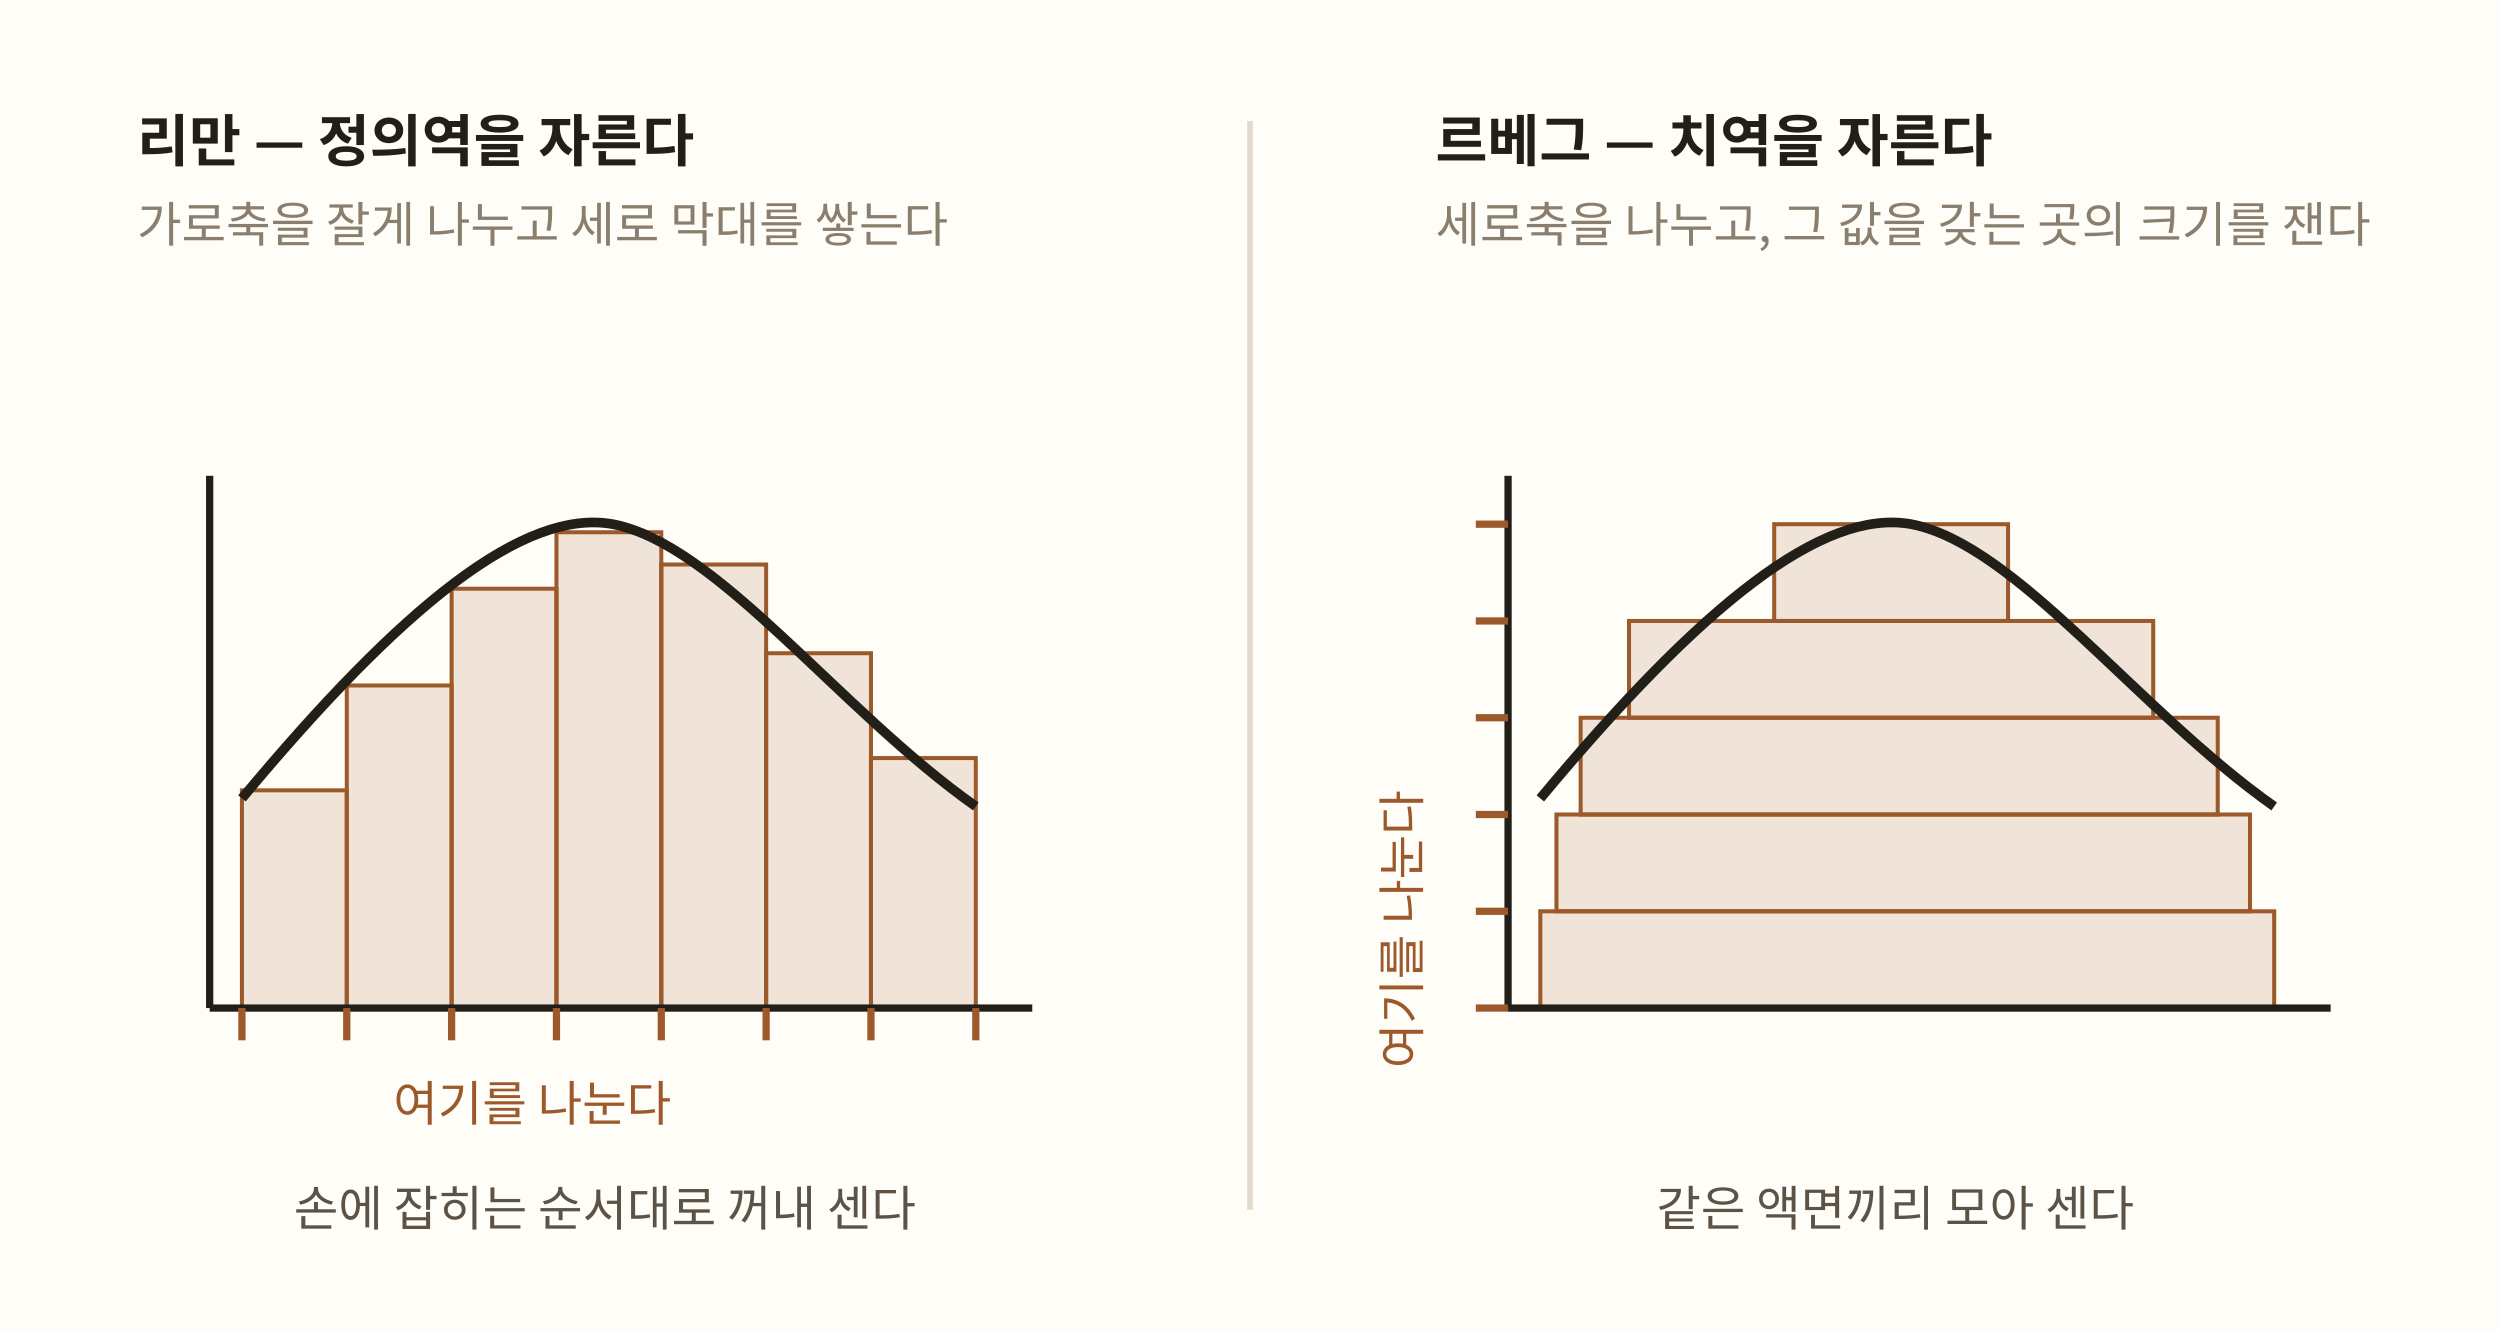
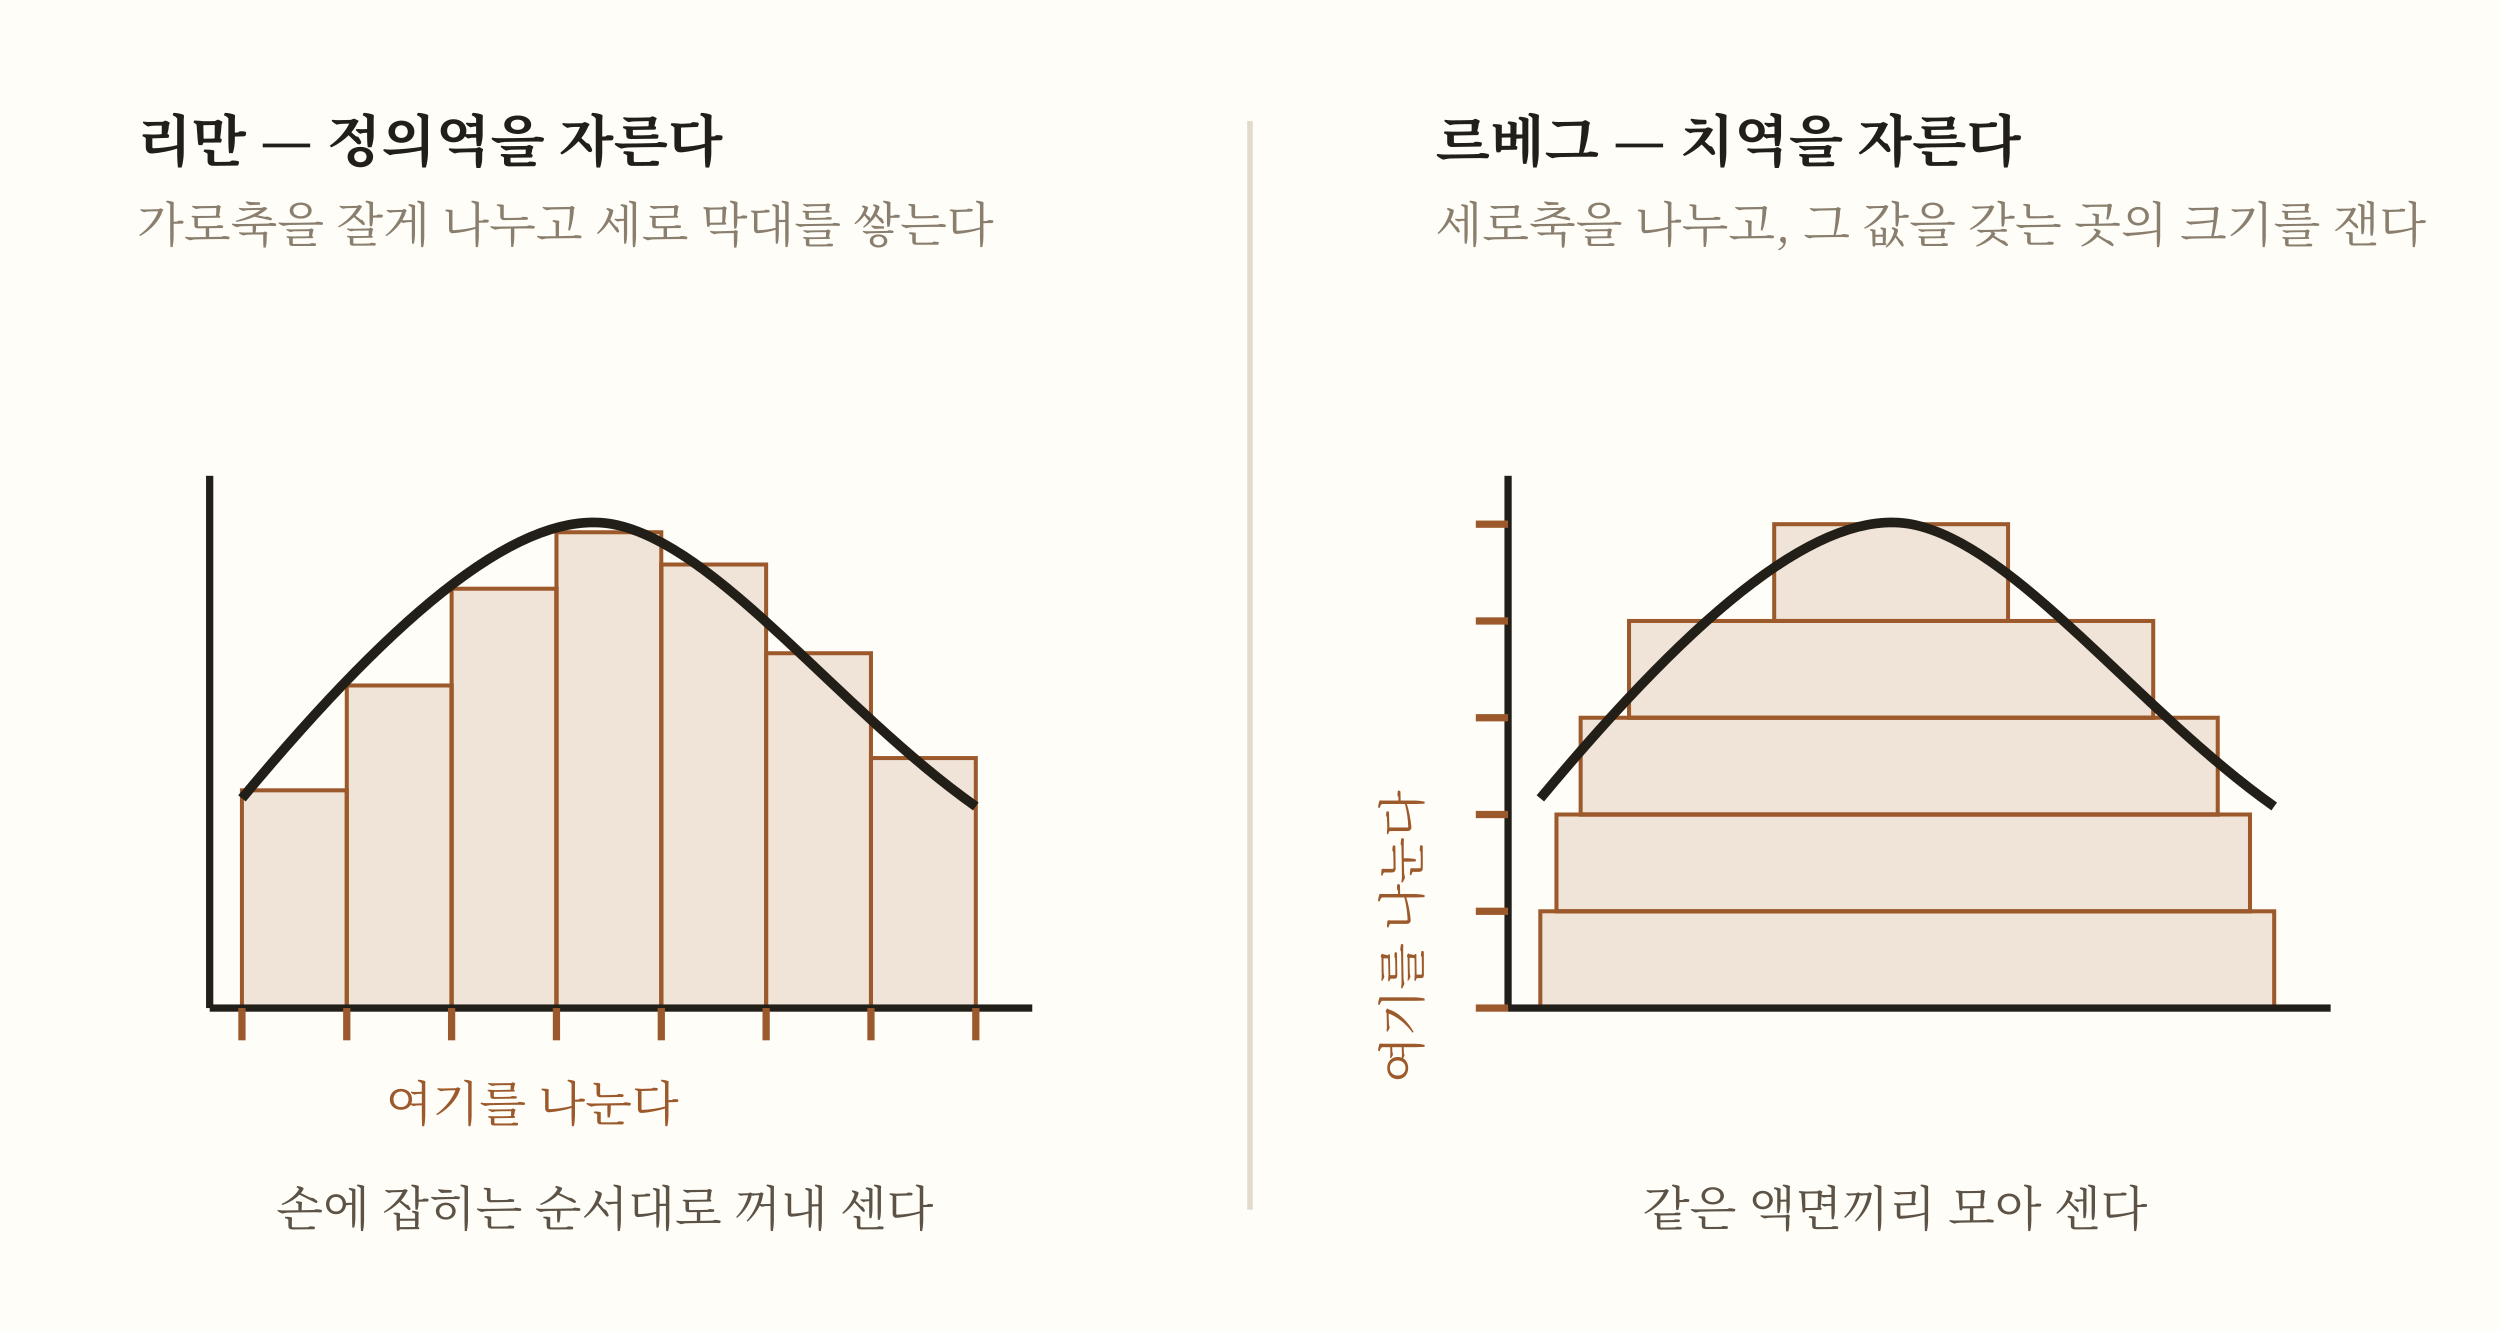
<svg xmlns="http://www.w3.org/2000/svg" viewBox="0 0 620 330" role="img" aria-label="같은 함수를 리만은 정의역으로, 르베그는 치역으로 자른다">
  <style>text{font-variant-numeric:lining-nums;font-feature-settings:"lnum" 1;}</style>
  <rect width="620" height="330" fill="#FFFDF7" />
-   <text x="34" y="40" font-family="Pretendard, 'Malgun Gothic', 'Noto Sans KR', 'Noto Sans CJK KR', NanumGothic, 'Apple SD Gothic Neo', sans-serif" font-size="14" font-weight="600" fill="#221E18">리만 — 정의역을 자른다</text>
-   <text x="34" y="60" font-family="Pretendard, 'Malgun Gothic', 'Noto Sans KR', 'Noto Sans CJK KR', NanumGothic, 'Apple SD Gothic Neo', sans-serif" font-size="12" fill="#8A7F6E">가로축을 잘게 나누고 세로 막대를 쌓는다</text>
+   <text x="34" y="40" font-family="EB Garamond, Georgia, 'Noto Serif KR', 'Noto Serif CJK KR', NanumMyeongjo, Batang, AppleMyungjo, serif" font-size="14" font-weight="600" fill="#221E18">리만 — 정의역을 자른다</text>
+   <text x="34" y="60" font-family="EB Garamond, Georgia, 'Noto Serif KR', 'Noto Serif CJK KR', NanumMyeongjo, Batang, AppleMyungjo, serif" font-size="12" fill="#8A7F6E">가로축을 잘게 나누고 세로 막대를 쌓는다</text>
  <g fill="#9C5A2C" fill-opacity="0.16" stroke="#9C5A2C" stroke-width="1">
    <rect x="60" y="196" width="26" height="54" />
    <rect x="86" y="170" width="26" height="80" />
    <rect x="112" y="146" width="26" height="104" />
    <rect x="138" y="132" width="26" height="118" />
    <rect x="164" y="140" width="26" height="110" />
    <rect x="190" y="162" width="26" height="88" />
    <rect x="216" y="188" width="26" height="62" />
  </g>
  <path d="M60 198 C 100 150, 130 126, 152 130 C 178 135, 208 176, 242 200" fill="none" stroke="#221E18" stroke-width="2.4" />
  <line x1="52" y1="250" x2="256" y2="250" stroke="#221E18" stroke-width="1.8" />
  <line x1="52" y1="250" x2="52" y2="118" stroke="#221E18" stroke-width="1.8" />
  <g stroke="#9C5A2C" stroke-width="1.8">
    <line x1="60" y1="250" x2="60" y2="258" />
    <line x1="86" y1="250" x2="86" y2="258" />
    <line x1="112" y1="250" x2="112" y2="258" />
    <line x1="138" y1="250" x2="138" y2="258" />
    <line x1="164" y1="250" x2="164" y2="258" />
    <line x1="190" y1="250" x2="190" y2="258" />
    <line x1="216" y1="250" x2="216" y2="258" />
    <line x1="242" y1="250" x2="242" y2="258" />
  </g>
-   <text x="132" y="278" text-anchor="middle" font-family="Pretendard, 'Malgun Gothic', 'Noto Sans KR', 'Noto Sans CJK KR', NanumGothic, 'Apple SD Gothic Neo', sans-serif" font-size="12" fill="#9C5A2C">여기를 나눈다</text>
-   <text x="150" y="304" text-anchor="middle" font-family="Pretendard, 'Malgun Gothic', 'Noto Sans KR', 'Noto Sans CJK KR', NanumGothic, 'Apple SD Gothic Neo', sans-serif" font-size="12" fill="#5C5346">손에 잡히는 순서대로 꺼내 센다</text>
+   <text x="132" y="278" text-anchor="middle" font-family="EB Garamond, Georgia, 'Noto Serif KR', 'Noto Serif CJK KR', NanumMyeongjo, Batang, AppleMyungjo, serif" font-size="12" fill="#9C5A2C">여기를 나눈다</text>
+   <text x="150" y="304" text-anchor="middle" font-family="EB Garamond, Georgia, 'Noto Serif KR', 'Noto Serif CJK KR', NanumMyeongjo, Batang, AppleMyungjo, serif" font-size="12" fill="#5C5346">손에 잡히는 순서대로 꺼내 센다</text>
  <line x1="310" y1="30" x2="310" y2="300" stroke="#E2DACB" stroke-width="1.4" />
-   <text x="356" y="40" font-family="Pretendard, 'Malgun Gothic', 'Noto Sans KR', 'Noto Sans CJK KR', NanumGothic, 'Apple SD Gothic Neo', sans-serif" font-size="14" font-weight="600" fill="#221E18">르베그 — 치역을 자른다</text>
-   <text x="356" y="60" font-family="Pretendard, 'Malgun Gothic', 'Noto Sans KR', 'Noto Sans CJK KR', NanumGothic, 'Apple SD Gothic Neo', sans-serif" font-size="12" fill="#8A7F6E">세로축을 나누고, 그 값을 갖는 곳의 크기를 잰다</text>
+   <text x="356" y="40" font-family="EB Garamond, Georgia, 'Noto Serif KR', 'Noto Serif CJK KR', NanumMyeongjo, Batang, AppleMyungjo, serif" font-size="14" font-weight="600" fill="#221E18">르베그 — 치역을 자른다</text>
+   <text x="356" y="60" font-family="EB Garamond, Georgia, 'Noto Serif KR', 'Noto Serif CJK KR', NanumMyeongjo, Batang, AppleMyungjo, serif" font-size="12" fill="#8A7F6E">세로축을 나누고, 그 값을 갖는 곳의 크기를 잰다</text>
  <g fill="#9C5A2C" fill-opacity="0.16" stroke="#9C5A2C" stroke-width="1">
    <rect x="382" y="226" width="182" height="24" />
    <rect x="386" y="202" width="172" height="24" />
    <rect x="392" y="178" width="158" height="24" />
    <rect x="404" y="154" width="130" height="24" />
    <rect x="440" y="130" width="58" height="24" />
  </g>
  <path d="M382 198 C 422 150, 452 126, 474 130 C 500 135, 530 176, 564 200" fill="none" stroke="#221E18" stroke-width="2.4" />
  <line x1="374" y1="250" x2="578" y2="250" stroke="#221E18" stroke-width="1.8" />
  <line x1="374" y1="250" x2="374" y2="118" stroke="#221E18" stroke-width="1.8" />
  <g stroke="#9C5A2C" stroke-width="1.8">
    <line x1="366" y1="250" x2="374" y2="250" />
    <line x1="366" y1="226" x2="374" y2="226" />
    <line x1="366" y1="202" x2="374" y2="202" />
    <line x1="366" y1="178" x2="374" y2="178" />
    <line x1="366" y1="154" x2="374" y2="154" />
    <line x1="366" y1="130" x2="374" y2="130" />
  </g>
-   <text x="352" y="196" text-anchor="end" font-family="Pretendard, 'Malgun Gothic', 'Noto Sans KR', 'Noto Sans CJK KR', NanumGothic, 'Apple SD Gothic Neo', sans-serif" font-size="12" fill="#9C5A2C" transform="rotate(-90 352 196)">여기를 나눈다</text>
-   <text x="470" y="304" text-anchor="middle" font-family="Pretendard, 'Malgun Gothic', 'Noto Sans KR', 'Noto Sans CJK KR', NanumGothic, 'Apple SD Gothic Neo', sans-serif" font-size="12" fill="#5C5346">같은 액면끼리 모아 센다</text>
+   <text x="352" y="196" text-anchor="end" font-family="EB Garamond, Georgia, 'Noto Serif KR', 'Noto Serif CJK KR', NanumMyeongjo, Batang, AppleMyungjo, serif" font-size="12" fill="#9C5A2C" transform="rotate(-90 352 196)">여기를 나눈다</text>
+   <text x="470" y="304" text-anchor="middle" font-family="EB Garamond, Georgia, 'Noto Serif KR', 'Noto Serif CJK KR', NanumMyeongjo, Batang, AppleMyungjo, serif" font-size="12" fill="#5C5346">같은 액면끼리 모아 센다</text>
</svg>
